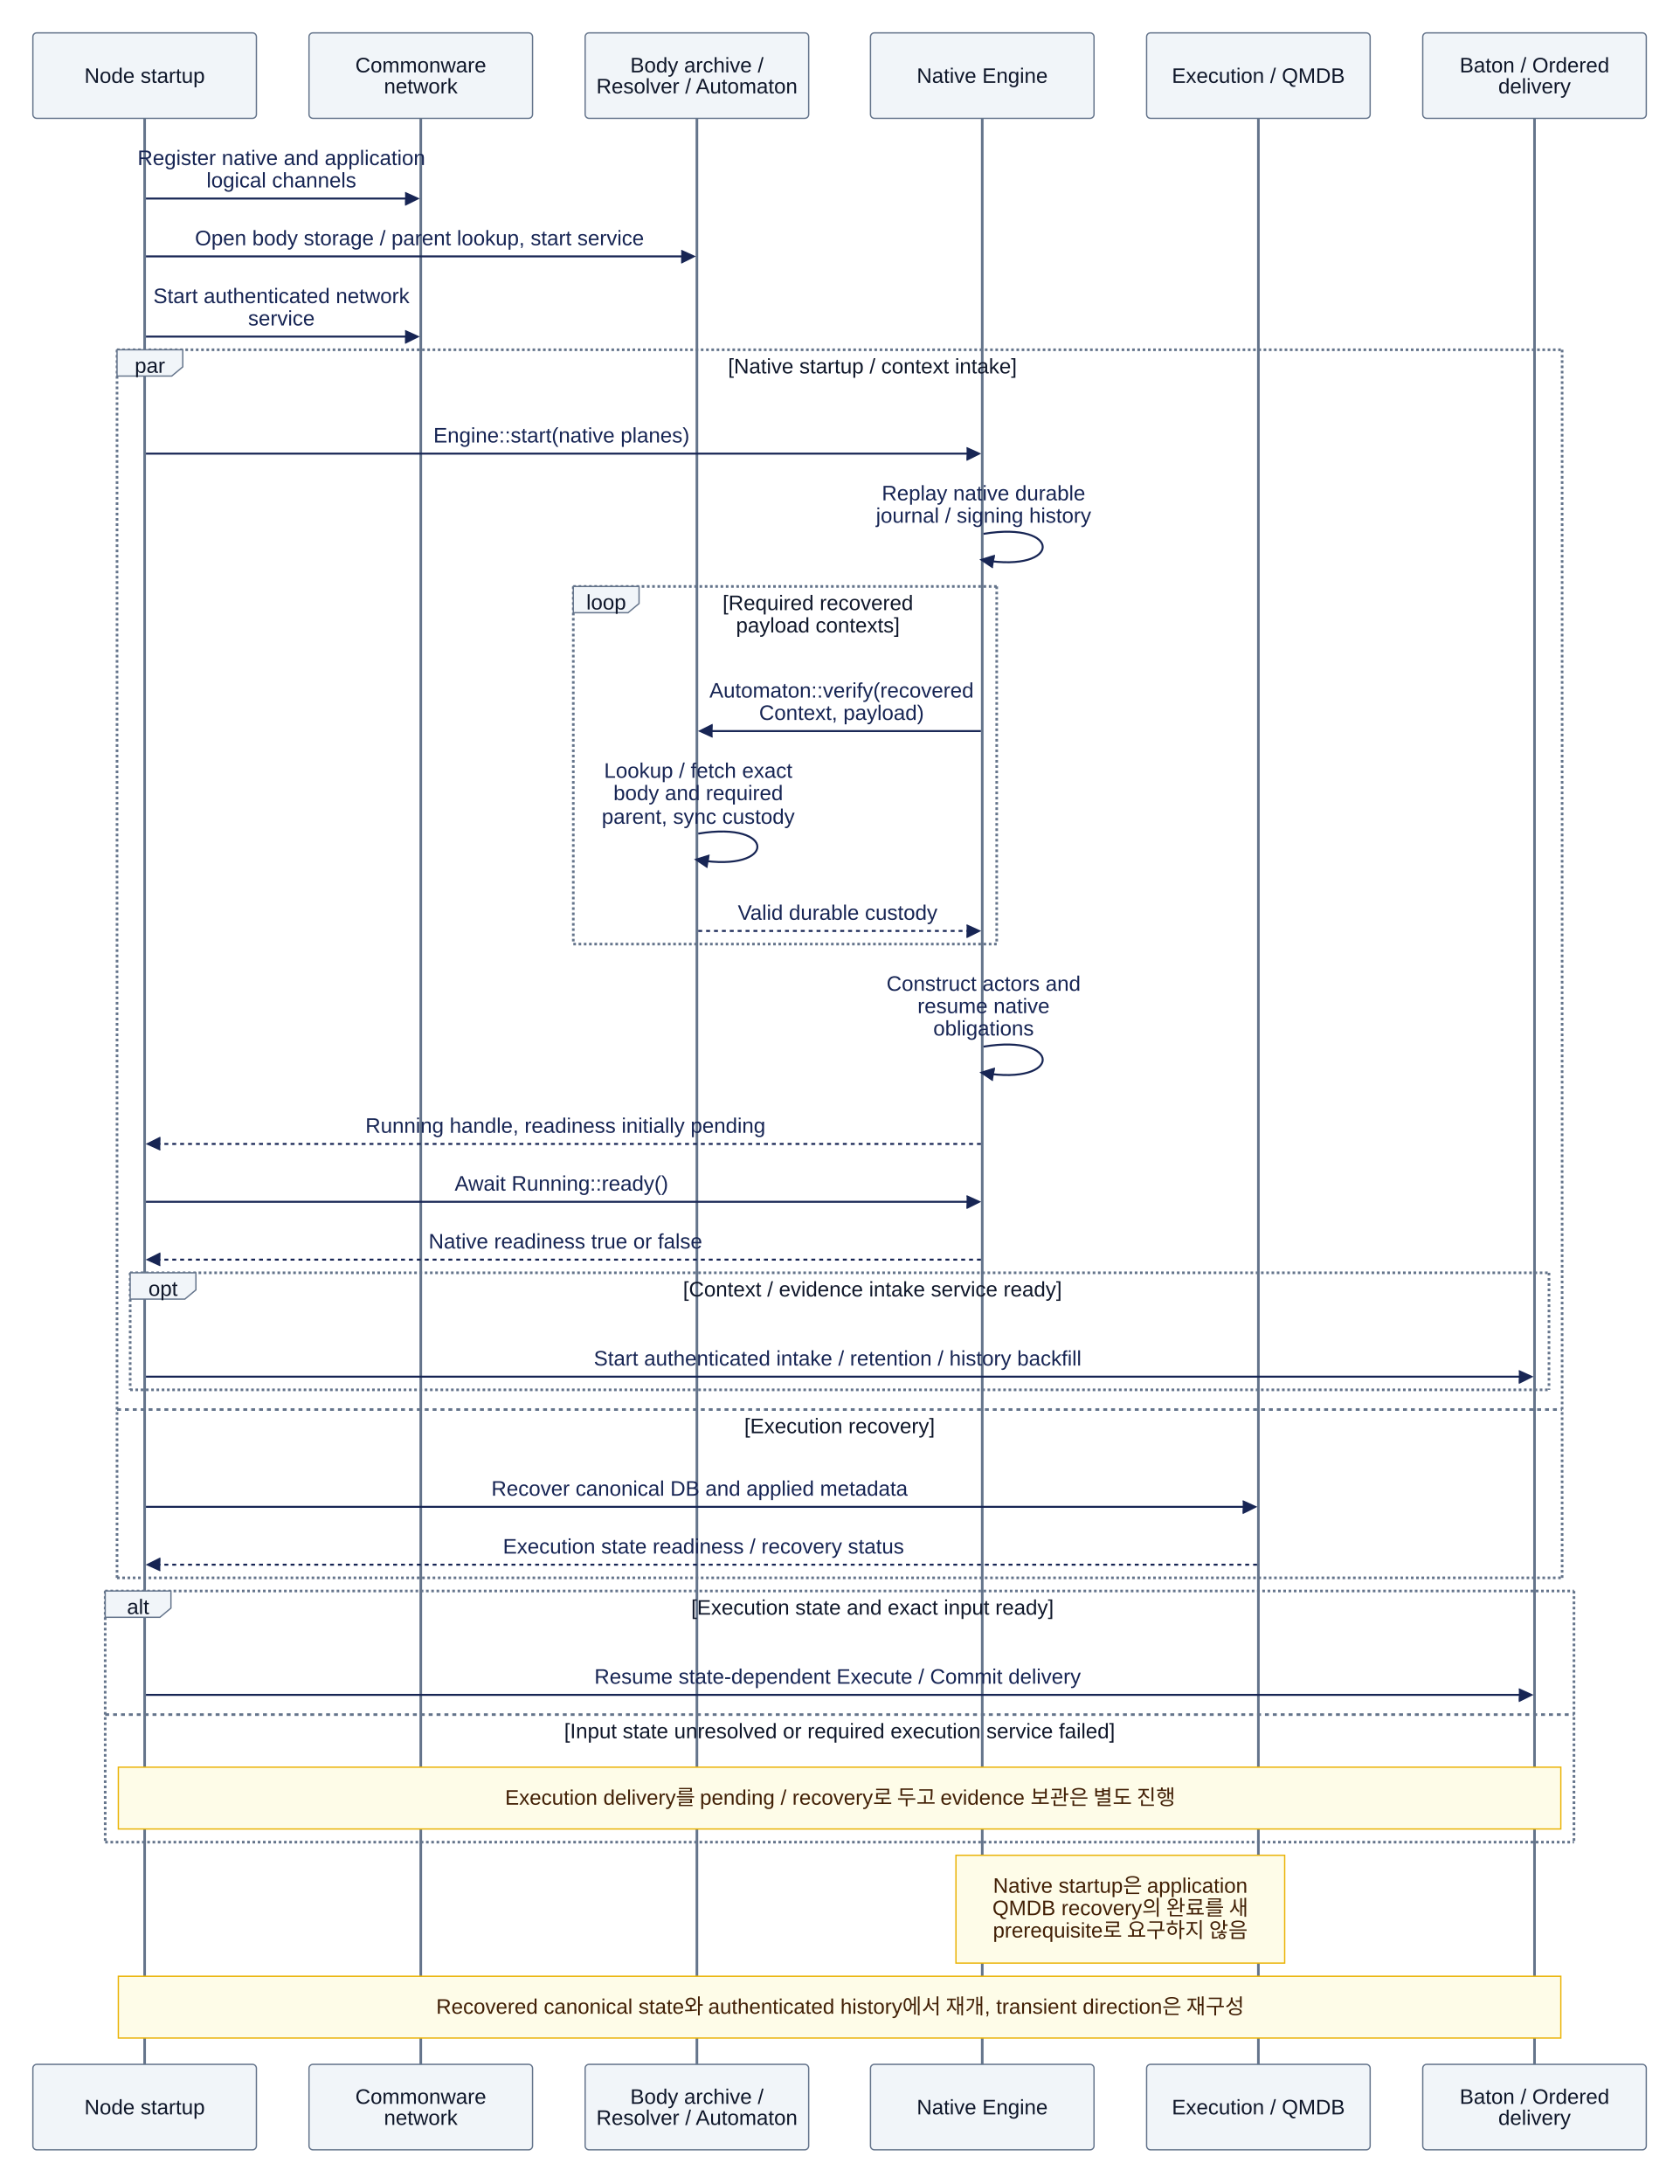
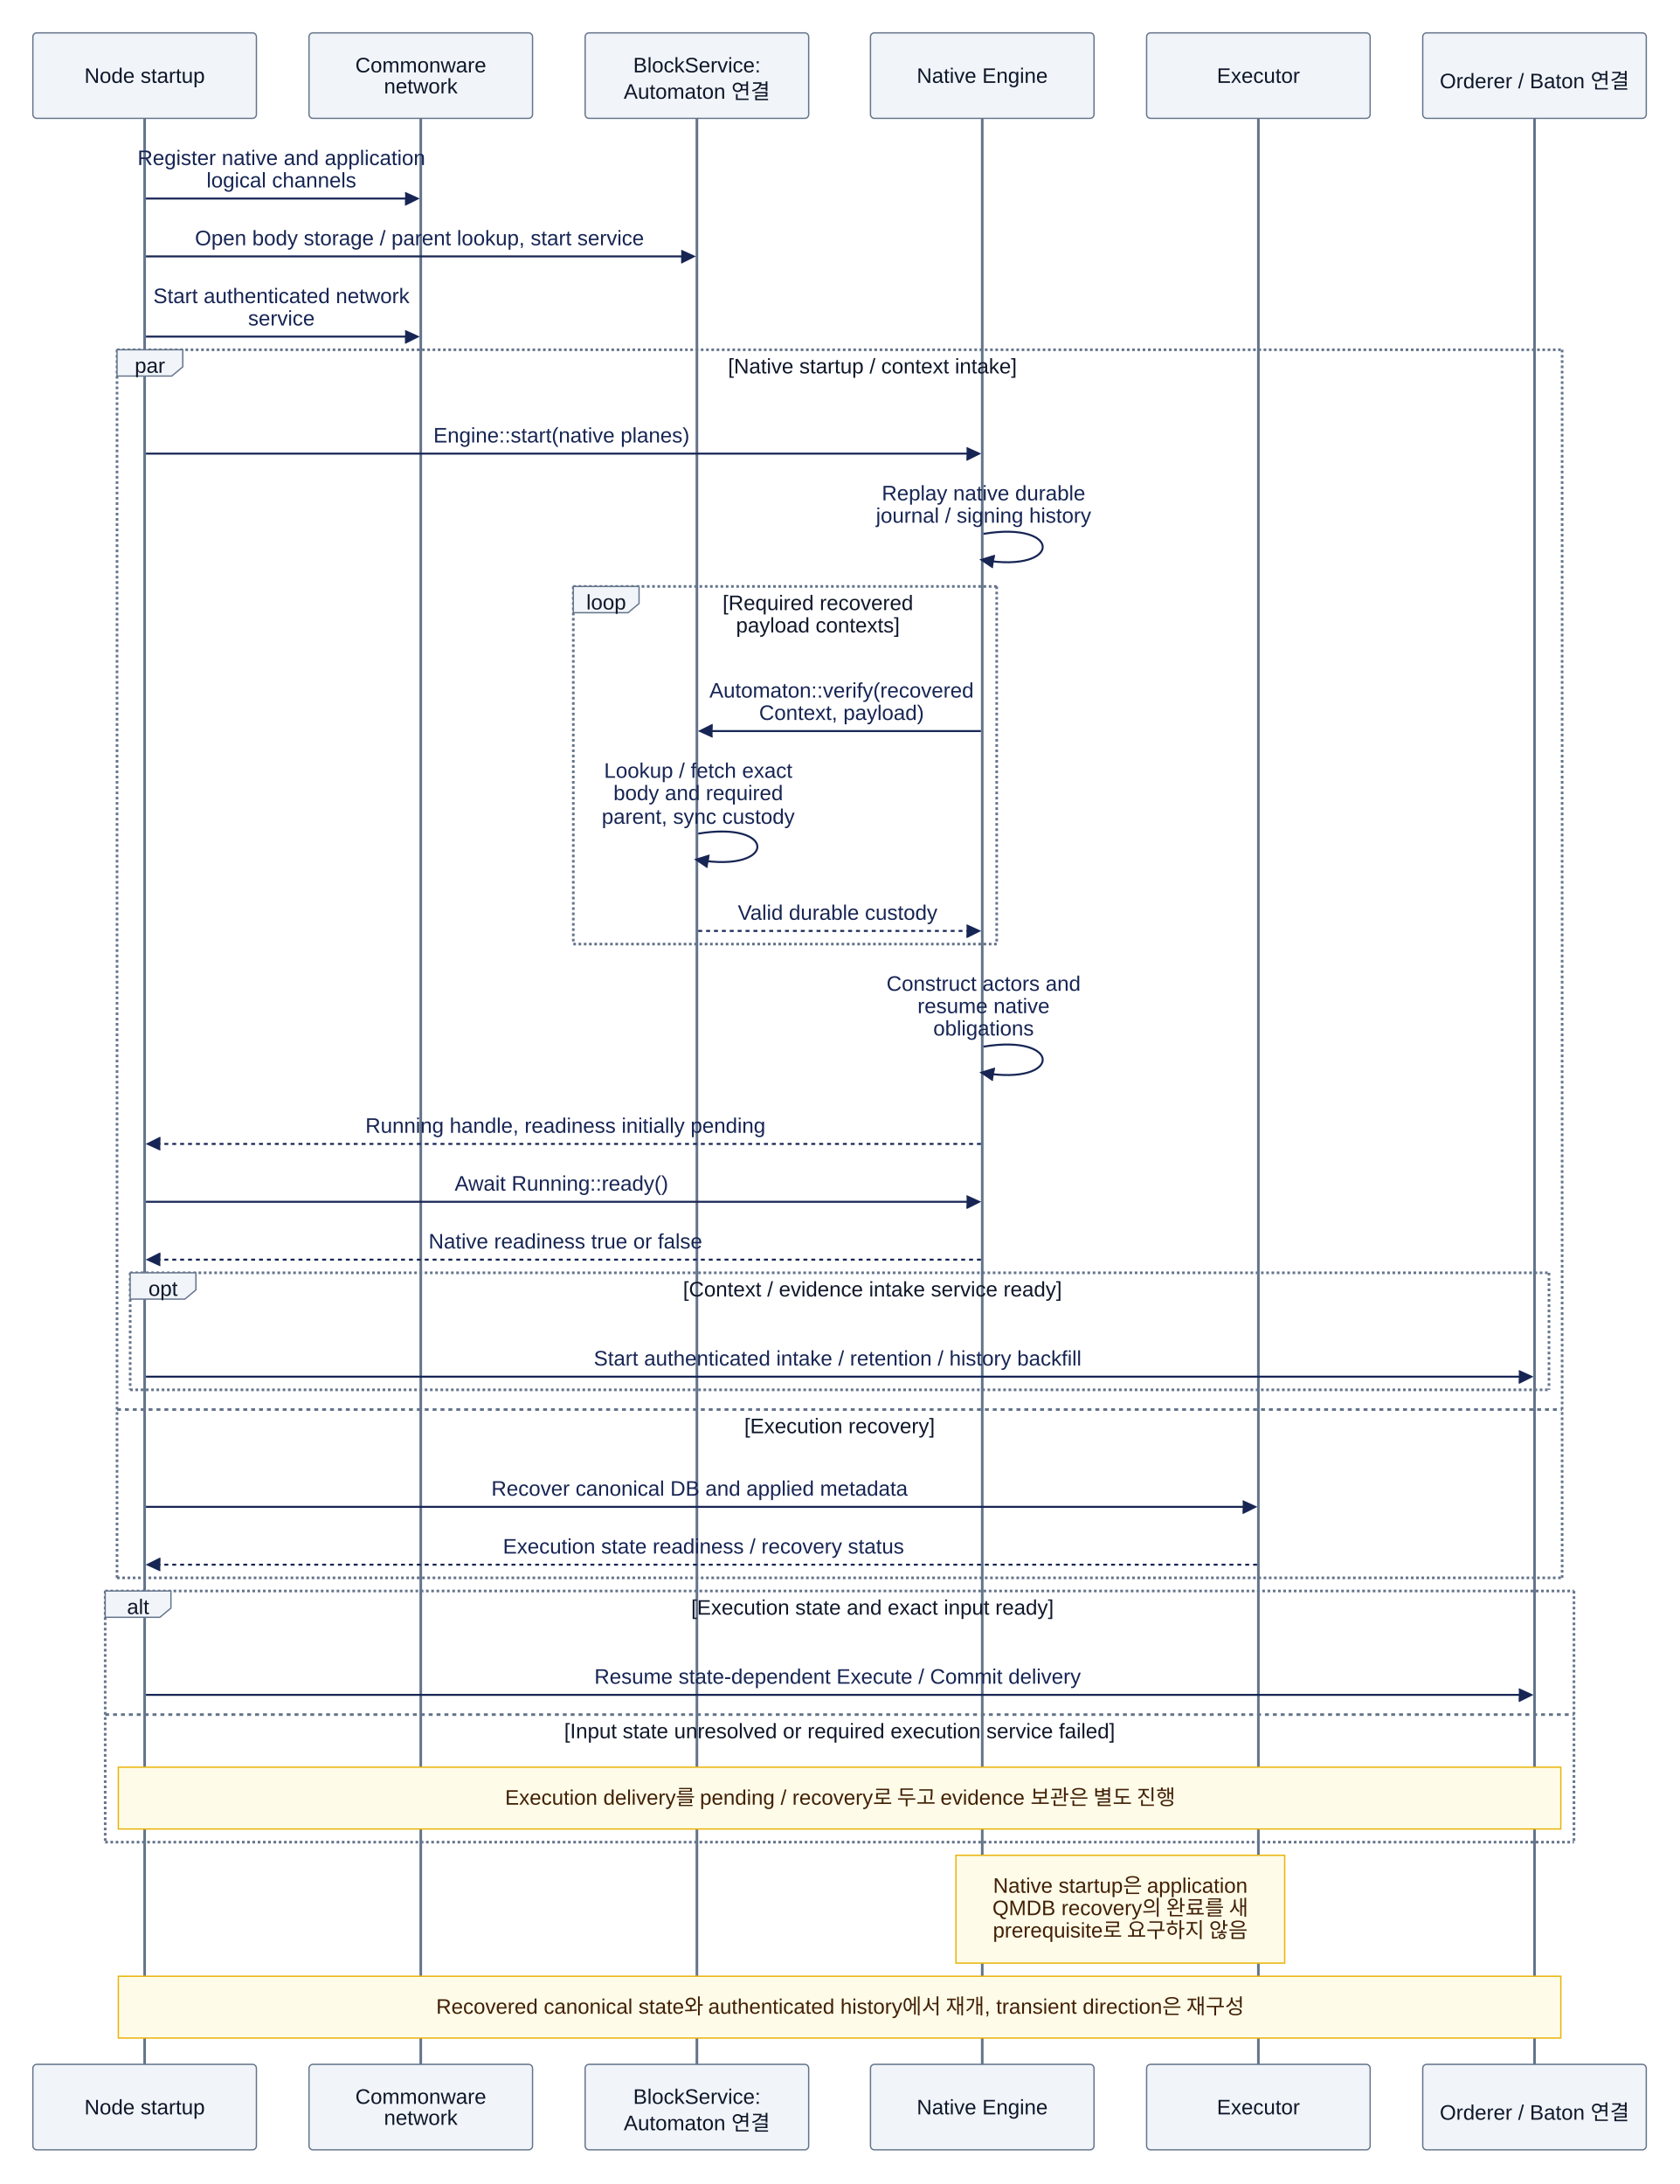
<svg xmlns="http://www.w3.org/2000/svg" id="diagram-13" width="1277" height="1661" viewBox="-25 -25 1277 1661" role="graphics-document document" aria-roledescription="sequence">
  <g>
    <rect x="1057" y="1545" fill="#eaeaea" stroke="#666" width="170" height="65" name="B" rx="3" ry="3" class="actor actor-bottom" />
    <text x="1142" y="1577.5" dominant-baseline="central" alignment-baseline="central" class="actor actor-box" style="text-anchor: middle; font-size: 16px; font-weight: 400; font-family: Arial, &quot;Apple SD Gothic Neo&quot;, sans-serif;">
-       <tspan x="1142" dy="-8">Baton / Ordered</tspan>
-     </text>
-     <text x="1142" y="1577.5" dominant-baseline="central" alignment-baseline="central" class="actor actor-box" style="text-anchor: middle; font-size: 16px; font-weight: 400; font-family: Arial, &quot;Apple SD Gothic Neo&quot;, sans-serif;">
-       <tspan x="1142" dy="8">delivery</tspan>
+       <tspan x="1142" dy="0">Orderer / Baton 연결</tspan>
    </text>
  </g>
  <g>
    <rect x="847" y="1545" fill="#eaeaea" stroke="#666" width="170" height="65" name="E" rx="3" ry="3" class="actor actor-bottom" />
    <text x="932" y="1577.5" dominant-baseline="central" alignment-baseline="central" class="actor actor-box" style="text-anchor: middle; font-size: 16px; font-weight: 400; font-family: Arial, &quot;Apple SD Gothic Neo&quot;, sans-serif;">
-       <tspan x="932" dy="0">Execution / QMDB</tspan>
+       <tspan x="932" dy="0">Executor</tspan>
    </text>
  </g>
  <g>
    <rect x="637" y="1545" fill="#eaeaea" stroke="#666" width="170" height="65" name="N" rx="3" ry="3" class="actor actor-bottom" />
    <text x="722" y="1577.5" dominant-baseline="central" alignment-baseline="central" class="actor actor-box" style="text-anchor: middle; font-size: 16px; font-weight: 400; font-family: Arial, &quot;Apple SD Gothic Neo&quot;, sans-serif;">
      <tspan x="722" dy="0">Native Engine</tspan>
    </text>
  </g>
  <g>
    <rect x="420" y="1545" fill="#eaeaea" stroke="#666" width="170" height="65" name="A" rx="3" ry="3" class="actor actor-bottom" />
    <text x="505" y="1577.5" dominant-baseline="central" alignment-baseline="central" class="actor actor-box" style="text-anchor: middle; font-size: 16px; font-weight: 400; font-family: Arial, &quot;Apple SD Gothic Neo&quot;, sans-serif;">
-       <tspan x="505" dy="-8">Body archive /</tspan>
+       <tspan x="505" dy="-8">BlockService:</tspan>
    </text>
    <text x="505" y="1577.5" dominant-baseline="central" alignment-baseline="central" class="actor actor-box" style="text-anchor: middle; font-size: 16px; font-weight: 400; font-family: Arial, &quot;Apple SD Gothic Neo&quot;, sans-serif;">
-       <tspan x="505" dy="8">Resolver / Automaton</tspan>
+       <tspan x="505" dy="8">Automaton 연결</tspan>
    </text>
  </g>
  <g>
    <rect x="210" y="1545" fill="#eaeaea" stroke="#666" width="170" height="65" name="W" rx="3" ry="3" class="actor actor-bottom" />
    <text x="295" y="1577.5" dominant-baseline="central" alignment-baseline="central" class="actor actor-box" style="text-anchor: middle; font-size: 16px; font-weight: 400; font-family: Arial, &quot;Apple SD Gothic Neo&quot;, sans-serif;">
      <tspan x="295" dy="-8">Commonware</tspan>
    </text>
    <text x="295" y="1577.5" dominant-baseline="central" alignment-baseline="central" class="actor actor-box" style="text-anchor: middle; font-size: 16px; font-weight: 400; font-family: Arial, &quot;Apple SD Gothic Neo&quot;, sans-serif;">
      <tspan x="295" dy="8">network</tspan>
    </text>
  </g>
  <g>
    <rect x="0" y="1545" fill="#eaeaea" stroke="#666" width="170" height="65" name="S" rx="3" ry="3" class="actor actor-bottom" />
    <text x="85" y="1577.5" dominant-baseline="central" alignment-baseline="central" class="actor actor-box" style="text-anchor: middle; font-size: 16px; font-weight: 400; font-family: Arial, &quot;Apple SD Gothic Neo&quot;, sans-serif;">
      <tspan x="85" dy="0">Node startup</tspan>
    </text>
  </g>
  <g>
    <line id="actor59" x1="1142" y1="65" x2="1142" y2="1545" class="actor-line 200" stroke-width="0.5px" stroke="#999" name="B" />
    <g id="root-59">
      <rect x="1057" y="0" fill="#eaeaea" stroke="#666" width="170" height="65" name="B" rx="3" ry="3" class="actor actor-top" />
      <text x="1142" y="32.5" dominant-baseline="central" alignment-baseline="central" class="actor actor-box" style="text-anchor: middle; font-size: 16px; font-weight: 400; font-family: Arial, &quot;Apple SD Gothic Neo&quot;, sans-serif;">
-         <tspan x="1142" dy="-8">Baton / Ordered</tspan>
-       </text>
-       <text x="1142" y="32.5" dominant-baseline="central" alignment-baseline="central" class="actor actor-box" style="text-anchor: middle; font-size: 16px; font-weight: 400; font-family: Arial, &quot;Apple SD Gothic Neo&quot;, sans-serif;">
-         <tspan x="1142" dy="8">delivery</tspan>
+         <tspan x="1142" dy="0">Orderer / Baton 연결</tspan>
      </text>
    </g>
  </g>
  <g>
    <line id="actor58" x1="932" y1="65" x2="932" y2="1545" class="actor-line 200" stroke-width="0.5px" stroke="#999" name="E" />
    <g id="root-58">
      <rect x="847" y="0" fill="#eaeaea" stroke="#666" width="170" height="65" name="E" rx="3" ry="3" class="actor actor-top" />
      <text x="932" y="32.5" dominant-baseline="central" alignment-baseline="central" class="actor actor-box" style="text-anchor: middle; font-size: 16px; font-weight: 400; font-family: Arial, &quot;Apple SD Gothic Neo&quot;, sans-serif;">
-         <tspan x="932" dy="0">Execution / QMDB</tspan>
+         <tspan x="932" dy="0">Executor</tspan>
      </text>
    </g>
  </g>
  <g>
    <line id="actor57" x1="722" y1="65" x2="722" y2="1545" class="actor-line 200" stroke-width="0.5px" stroke="#999" name="N" />
    <g id="root-57">
      <rect x="637" y="0" fill="#eaeaea" stroke="#666" width="170" height="65" name="N" rx="3" ry="3" class="actor actor-top" />
      <text x="722" y="32.5" dominant-baseline="central" alignment-baseline="central" class="actor actor-box" style="text-anchor: middle; font-size: 16px; font-weight: 400; font-family: Arial, &quot;Apple SD Gothic Neo&quot;, sans-serif;">
        <tspan x="722" dy="0">Native Engine</tspan>
      </text>
    </g>
  </g>
  <g>
    <line id="actor56" x1="505" y1="65" x2="505" y2="1545" class="actor-line 200" stroke-width="0.5px" stroke="#999" name="A" />
    <g id="root-56">
      <rect x="420" y="0" fill="#eaeaea" stroke="#666" width="170" height="65" name="A" rx="3" ry="3" class="actor actor-top" />
      <text x="505" y="32.5" dominant-baseline="central" alignment-baseline="central" class="actor actor-box" style="text-anchor: middle; font-size: 16px; font-weight: 400; font-family: Arial, &quot;Apple SD Gothic Neo&quot;, sans-serif;">
-         <tspan x="505" dy="-8">Body archive /</tspan>
+         <tspan x="505" dy="-8">BlockService:</tspan>
      </text>
      <text x="505" y="32.5" dominant-baseline="central" alignment-baseline="central" class="actor actor-box" style="text-anchor: middle; font-size: 16px; font-weight: 400; font-family: Arial, &quot;Apple SD Gothic Neo&quot;, sans-serif;">
-         <tspan x="505" dy="8">Resolver / Automaton</tspan>
+         <tspan x="505" dy="8">Automaton 연결</tspan>
      </text>
    </g>
  </g>
  <g>
    <line id="actor55" x1="295" y1="65" x2="295" y2="1545" class="actor-line 200" stroke-width="0.5px" stroke="#999" name="W" />
    <g id="root-55">
      <rect x="210" y="0" fill="#eaeaea" stroke="#666" width="170" height="65" name="W" rx="3" ry="3" class="actor actor-top" />
      <text x="295" y="32.5" dominant-baseline="central" alignment-baseline="central" class="actor actor-box" style="text-anchor: middle; font-size: 16px; font-weight: 400; font-family: Arial, &quot;Apple SD Gothic Neo&quot;, sans-serif;">
        <tspan x="295" dy="-8">Commonware</tspan>
      </text>
      <text x="295" y="32.5" dominant-baseline="central" alignment-baseline="central" class="actor actor-box" style="text-anchor: middle; font-size: 16px; font-weight: 400; font-family: Arial, &quot;Apple SD Gothic Neo&quot;, sans-serif;">
        <tspan x="295" dy="8">network</tspan>
      </text>
    </g>
  </g>
  <g>
    <line id="actor54" x1="85" y1="65" x2="85" y2="1545" class="actor-line 200" stroke-width="0.5px" stroke="#999" name="S" />
    <g id="root-54">
      <rect x="0" y="0" fill="#eaeaea" stroke="#666" width="170" height="65" name="S" rx="3" ry="3" class="actor actor-top" />
      <text x="85" y="32.5" dominant-baseline="central" alignment-baseline="central" class="actor actor-box" style="text-anchor: middle; font-size: 16px; font-weight: 400; font-family: Arial, &quot;Apple SD Gothic Neo&quot;, sans-serif;">
        <tspan x="85" dy="0">Node startup</tspan>
      </text>
    </g>
  </g>
  <style>#diagram-13{font-family:Arial,Apple SD Gothic Neo,sans-serif;font-size:16px;fill:#172554;}@keyframes edge-animation-frame{from{stroke-dashoffset:0;}}@keyframes dash{to{stroke-dashoffset:0;}}#diagram-13 .edge-animation-slow{stroke-dasharray:9,5!important;stroke-dashoffset:900;animation:dash 50s linear infinite;stroke-linecap:round;}#diagram-13 .edge-animation-fast{stroke-dasharray:9,5!important;stroke-dashoffset:900;animation:dash 20s linear infinite;stroke-linecap:round;}#diagram-13 .error-icon{fill:hsl(45.882, 100%, 100%);}#diagram-13 .error-text{fill:#000000;stroke:#000000;}#diagram-13 .edge-thickness-normal{stroke-width:1px;}#diagram-13 .edge-thickness-thick{stroke-width:3.5px;}#diagram-13 .edge-pattern-solid{stroke-dasharray:0;}#diagram-13 .edge-thickness-invisible{stroke-width:0;fill:none;}#diagram-13 .edge-pattern-dashed{stroke-dasharray:3;}#diagram-13 .edge-pattern-dotted{stroke-dasharray:2;}#diagram-13 .marker{fill:#475569;stroke:#475569;}#diagram-13 .marker.cross{stroke:#475569;}#diagram-13 svg{font-family:Arial,Apple SD Gothic Neo,sans-serif;font-size:16px;}#diagram-13 p{margin:0;}#diagram-13 .actor{stroke:#64748b;fill:#f1f5f9;}#diagram-13 text.actor&gt;tspan{fill:#0f172a;stroke:none;}#diagram-13 .actor-line{stroke:#64748b;}#diagram-13 .innerArc{stroke-width:1.5;stroke-dasharray:none;}#diagram-13 .messageLine0{stroke-width:1.5;stroke-dasharray:none;stroke:#172554;}#diagram-13 .messageLine1{stroke-width:1.5;stroke-dasharray:2,2;stroke:#172554;}#diagram-13 #arrowhead path{fill:#172554;stroke:#172554;}#diagram-13 .sequenceNumber{fill:#b8aa96;}#diagram-13 #sequencenumber{fill:#172554;}#diagram-13 #crosshead path{fill:#172554;stroke:#172554;}#diagram-13 .messageText{fill:#172554;stroke:none;}#diagram-13 .labelBox{stroke:#64748b;fill:#f1f5f9;}#diagram-13 .labelText,#diagram-13 .labelText&gt;tspan{fill:#0f172a;stroke:none;}#diagram-13 .loopText,#diagram-13 .loopText&gt;tspan{fill:#0f172a;stroke:none;}#diagram-13 .loopLine{stroke-width:2px;stroke-dasharray:2,2;stroke:#64748b;fill:#64748b;}#diagram-13 .note{stroke:#eab308;fill:#fefce8;}#diagram-13 .noteText,#diagram-13 .noteText&gt;tspan{fill:#422006;stroke:none;}#diagram-13 .activation0{fill:hsl(105.882, 100%, 96.667%);stroke:hsl(105.882, 100%, 86.667%);}#diagram-13 .activation1{fill:hsl(105.882, 100%, 96.667%);stroke:hsl(105.882, 100%, 86.667%);}#diagram-13 .activation2{fill:hsl(105.882, 100%, 96.667%);stroke:hsl(105.882, 100%, 86.667%);}#diagram-13 .actorPopupMenu{position:absolute;}#diagram-13 .actorPopupMenuPanel{position:absolute;fill:#f1f5f9;box-shadow:0px 8px 16px 0px rgba(0,0,0,0.2);filter:drop-shadow(3px 5px 2px rgb(0 0 0 / 0.4));}#diagram-13 .actor-man line{stroke:#64748b;fill:#f1f5f9;}#diagram-13 .actor-man circle,#diagram-13 line{stroke:#64748b;fill:#f1f5f9;stroke-width:2px;}#diagram-13 :root{--mermaid-font-family:Arial,Apple SD Gothic Neo,sans-serif;}</style>
  <g />
  <defs>
    <symbol id="computer" width="24" height="24">
      <path transform="scale(.5)" d="M2 2v13h20v-13h-20zm18 11h-16v-9h16v9zm-10.228 6l.466-1h3.524l.467 1h-4.457zm14.228 3h-24l2-6h2.104l-1.33 4h18.45l-1.297-4h2.073l2 6zm-5-10h-14v-7h14v7z" />
    </symbol>
  </defs>
  <defs>
    <symbol id="database" fill-rule="evenodd" clip-rule="evenodd">
      <path transform="scale(.5)" d="M12.258.001l.256.004.255.005.253.008.251.01.249.012.247.015.246.016.242.019.241.02.239.023.236.024.233.027.231.028.229.031.225.032.223.034.22.036.217.038.214.04.211.041.208.043.205.045.201.046.198.048.194.05.191.051.187.053.183.054.18.056.175.057.172.059.168.06.163.061.16.063.155.064.15.066.074.033.073.033.071.034.07.034.069.035.068.035.067.035.066.035.064.036.064.036.062.036.06.036.06.037.058.037.058.037.055.038.055.038.053.038.052.038.051.039.05.039.048.039.047.039.045.04.044.04.043.04.041.04.04.041.039.041.037.041.036.041.034.041.033.042.032.042.03.042.029.042.027.042.026.043.024.043.023.043.021.043.02.043.018.044.017.043.015.044.013.044.012.044.011.045.009.044.007.045.006.045.004.045.002.045.001.045v17l-.001.045-.002.045-.004.045-.006.045-.007.045-.009.044-.011.045-.012.044-.013.044-.015.044-.017.043-.018.044-.02.043-.021.043-.023.043-.024.043-.026.043-.027.042-.029.042-.03.042-.032.042-.033.042-.034.041-.036.041-.037.041-.039.041-.04.041-.041.04-.043.04-.044.04-.045.04-.047.039-.048.039-.05.039-.051.039-.052.038-.053.038-.055.038-.055.038-.058.037-.058.037-.06.037-.06.036-.062.036-.064.036-.064.036-.066.035-.067.035-.068.035-.069.035-.07.034-.071.034-.073.033-.074.033-.15.066-.155.064-.16.063-.163.061-.168.06-.172.059-.175.057-.18.056-.183.054-.187.053-.191.051-.194.05-.198.048-.201.046-.205.045-.208.043-.211.041-.214.04-.217.038-.22.036-.223.034-.225.032-.229.031-.231.028-.233.027-.236.024-.239.023-.241.02-.242.019-.246.016-.247.015-.249.012-.251.01-.253.008-.255.005-.256.004-.258.001-.258-.001-.256-.004-.255-.005-.253-.008-.251-.01-.249-.012-.247-.015-.245-.016-.243-.019-.241-.02-.238-.023-.236-.024-.234-.027-.231-.028-.228-.031-.226-.032-.223-.034-.22-.036-.217-.038-.214-.04-.211-.041-.208-.043-.204-.045-.201-.046-.198-.048-.195-.05-.19-.051-.187-.053-.184-.054-.179-.056-.176-.057-.172-.059-.167-.06-.164-.061-.159-.063-.155-.064-.151-.066-.074-.033-.072-.033-.072-.034-.07-.034-.069-.035-.068-.035-.067-.035-.066-.035-.064-.036-.063-.036-.062-.036-.061-.036-.06-.037-.058-.037-.057-.037-.056-.038-.055-.038-.053-.038-.052-.038-.051-.039-.049-.039-.049-.039-.046-.039-.046-.04-.044-.04-.043-.04-.041-.04-.04-.041-.039-.041-.037-.041-.036-.041-.034-.041-.033-.042-.032-.042-.03-.042-.029-.042-.027-.042-.026-.043-.024-.043-.023-.043-.021-.043-.02-.043-.018-.044-.017-.043-.015-.044-.013-.044-.012-.044-.011-.045-.009-.044-.007-.045-.006-.045-.004-.045-.002-.045-.001-.045v-17l.001-.045.002-.045.004-.045.006-.045.007-.045.009-.044.011-.045.012-.044.013-.044.015-.044.017-.043.018-.044.02-.043.021-.043.023-.043.024-.043.026-.043.027-.042.029-.042.03-.042.032-.042.033-.042.034-.041.036-.041.037-.041.039-.041.04-.041.041-.04.043-.04.044-.04.046-.04.046-.039.049-.039.049-.039.051-.039.052-.038.053-.038.055-.038.056-.038.057-.037.058-.037.06-.037.061-.036.062-.036.063-.036.064-.036.066-.035.067-.035.068-.035.069-.035.07-.034.072-.034.072-.033.074-.033.151-.066.155-.064.159-.063.164-.061.167-.06.172-.059.176-.057.179-.056.184-.054.187-.053.19-.051.195-.05.198-.048.201-.046.204-.045.208-.043.211-.041.214-.04.217-.038.22-.036.223-.034.226-.032.228-.031.231-.028.234-.027.236-.024.238-.023.241-.02.243-.019.245-.016.247-.015.249-.012.251-.01.253-.008.255-.005.256-.004.258-.001.258.001zm-9.258 20.499v.01l.001.021.003.021.004.022.005.021.006.022.007.022.009.023.01.022.011.023.012.023.013.023.015.023.016.024.017.023.018.024.019.024.021.024.022.025.023.024.024.025.052.049.056.05.061.051.066.051.07.051.075.051.079.052.084.052.088.052.092.052.097.052.102.051.105.052.11.052.114.051.119.051.123.051.127.05.131.05.135.05.139.048.144.049.147.047.152.047.155.047.16.045.163.045.167.043.171.043.176.041.178.041.183.039.187.039.19.037.194.035.197.035.202.033.204.031.209.03.212.029.216.027.219.025.222.024.226.021.23.02.233.018.236.016.24.015.243.012.246.01.249.008.253.005.256.004.259.001.26-.001.257-.004.254-.005.25-.008.247-.011.244-.012.241-.014.237-.016.233-.018.231-.021.226-.021.224-.024.22-.026.216-.027.212-.028.21-.031.205-.031.202-.034.198-.034.194-.036.191-.037.187-.039.183-.04.179-.04.175-.042.172-.043.168-.044.163-.045.16-.046.155-.046.152-.047.148-.048.143-.049.139-.049.136-.05.131-.05.126-.05.123-.051.118-.052.114-.051.11-.052.106-.052.101-.052.096-.052.092-.052.088-.053.083-.051.079-.052.074-.052.07-.051.065-.051.06-.051.056-.05.051-.05.023-.024.023-.025.021-.024.02-.024.019-.024.018-.024.017-.024.015-.023.014-.024.013-.023.012-.023.01-.023.01-.022.008-.022.006-.022.006-.022.004-.022.004-.021.001-.021.001-.021v-4.127l-.077.055-.08.053-.083.054-.085.053-.087.052-.09.052-.093.051-.095.05-.097.05-.1.049-.102.049-.105.048-.106.047-.109.047-.111.046-.114.045-.115.045-.118.044-.12.043-.122.042-.124.042-.126.041-.128.04-.13.04-.132.038-.134.038-.135.037-.138.037-.139.035-.142.035-.143.034-.144.033-.147.032-.148.031-.15.03-.151.03-.153.029-.154.027-.156.027-.158.026-.159.025-.161.024-.162.023-.163.022-.165.021-.166.02-.167.019-.169.018-.169.017-.171.016-.173.015-.173.014-.175.013-.175.012-.177.011-.178.01-.179.008-.179.008-.181.006-.182.005-.182.004-.184.003-.184.002h-.37l-.184-.002-.184-.003-.182-.004-.182-.005-.181-.006-.179-.008-.179-.008-.178-.01-.176-.011-.176-.012-.175-.013-.173-.014-.172-.015-.171-.016-.17-.017-.169-.018-.167-.019-.166-.02-.165-.021-.163-.022-.162-.023-.161-.024-.159-.025-.157-.026-.156-.027-.155-.027-.153-.029-.151-.03-.15-.03-.148-.031-.146-.032-.145-.033-.143-.034-.141-.035-.14-.035-.137-.037-.136-.037-.134-.038-.132-.038-.13-.04-.128-.04-.126-.041-.124-.042-.122-.042-.12-.044-.117-.043-.116-.045-.113-.045-.112-.046-.109-.047-.106-.047-.105-.048-.102-.049-.1-.049-.097-.05-.095-.05-.093-.052-.09-.051-.087-.052-.085-.053-.083-.054-.08-.054-.077-.054v4.127zm0-5.654v.011l.001.021.003.021.004.021.005.022.006.022.007.022.009.022.01.022.011.023.012.023.013.023.015.024.016.023.017.024.018.024.019.024.021.024.022.024.023.025.024.024.052.05.056.05.061.05.066.051.07.051.075.052.079.051.084.052.088.052.092.052.097.052.102.052.105.052.11.051.114.051.119.052.123.05.127.051.131.05.135.049.139.049.144.048.147.048.152.047.155.046.16.045.163.045.167.044.171.042.176.042.178.04.183.04.187.038.19.037.194.036.197.034.202.033.204.032.209.03.212.028.216.027.219.025.222.024.226.022.23.02.233.018.236.016.24.014.243.012.246.01.249.008.253.006.256.003.259.001.26-.001.257-.003.254-.006.25-.008.247-.01.244-.012.241-.015.237-.016.233-.018.231-.02.226-.022.224-.024.22-.025.216-.027.212-.029.21-.03.205-.032.202-.033.198-.035.194-.036.191-.037.187-.039.183-.039.179-.041.175-.042.172-.043.168-.044.163-.045.16-.045.155-.047.152-.047.148-.048.143-.048.139-.05.136-.049.131-.05.126-.051.123-.051.118-.051.114-.052.11-.052.106-.052.101-.052.096-.052.092-.052.088-.052.083-.052.079-.052.074-.051.07-.052.065-.051.06-.05.056-.051.051-.049.023-.025.023-.024.021-.025.02-.024.019-.024.018-.024.017-.024.015-.023.014-.023.013-.024.012-.022.01-.023.01-.023.008-.022.006-.022.006-.022.004-.021.004-.022.001-.021.001-.021v-4.139l-.077.054-.08.054-.083.054-.085.052-.087.053-.09.051-.093.051-.095.051-.097.05-.1.049-.102.049-.105.048-.106.047-.109.047-.111.046-.114.045-.115.044-.118.044-.12.044-.122.042-.124.042-.126.041-.128.04-.13.039-.132.039-.134.038-.135.037-.138.036-.139.036-.142.035-.143.033-.144.033-.147.033-.148.031-.15.03-.151.03-.153.028-.154.028-.156.027-.158.026-.159.025-.161.024-.162.023-.163.022-.165.021-.166.02-.167.019-.169.018-.169.017-.171.016-.173.015-.173.014-.175.013-.175.012-.177.011-.178.009-.179.009-.179.007-.181.007-.182.005-.182.004-.184.003-.184.002h-.37l-.184-.002-.184-.003-.182-.004-.182-.005-.181-.007-.179-.007-.179-.009-.178-.009-.176-.011-.176-.012-.175-.013-.173-.014-.172-.015-.171-.016-.17-.017-.169-.018-.167-.019-.166-.02-.165-.021-.163-.022-.162-.023-.161-.024-.159-.025-.157-.026-.156-.027-.155-.028-.153-.028-.151-.03-.15-.03-.148-.031-.146-.033-.145-.033-.143-.033-.141-.035-.14-.036-.137-.036-.136-.037-.134-.038-.132-.039-.13-.039-.128-.04-.126-.041-.124-.042-.122-.043-.12-.043-.117-.044-.116-.044-.113-.046-.112-.046-.109-.046-.106-.047-.105-.048-.102-.049-.1-.049-.097-.05-.095-.051-.093-.051-.09-.051-.087-.053-.085-.052-.083-.054-.08-.054-.077-.054v4.139zm0-5.666v.011l.001.02.003.022.004.021.005.022.006.021.007.022.009.023.01.022.011.023.012.023.013.023.015.023.016.024.017.024.018.023.019.024.021.025.022.024.023.024.024.025.052.05.056.05.061.05.066.051.07.051.075.052.079.051.084.052.088.052.092.052.097.052.102.052.105.051.11.052.114.051.119.051.123.051.127.05.131.05.135.05.139.049.144.048.147.048.152.047.155.046.16.045.163.045.167.043.171.043.176.042.178.04.183.04.187.038.19.037.194.036.197.034.202.033.204.032.209.03.212.028.216.027.219.025.222.024.226.021.23.02.233.018.236.017.24.014.243.012.246.01.249.008.253.006.256.003.259.001.26-.001.257-.003.254-.006.25-.008.247-.01.244-.013.241-.014.237-.016.233-.018.231-.02.226-.022.224-.024.22-.025.216-.027.212-.029.21-.03.205-.032.202-.033.198-.035.194-.036.191-.037.187-.039.183-.039.179-.041.175-.042.172-.043.168-.044.163-.045.16-.045.155-.047.152-.047.148-.048.143-.049.139-.049.136-.049.131-.051.126-.05.123-.051.118-.052.114-.051.11-.052.106-.052.101-.052.096-.052.092-.052.088-.052.083-.052.079-.052.074-.052.07-.051.065-.051.06-.051.056-.05.051-.049.023-.025.023-.025.021-.024.02-.024.019-.024.018-.024.017-.024.015-.023.014-.024.013-.023.012-.023.01-.022.01-.023.008-.022.006-.022.006-.022.004-.022.004-.021.001-.021.001-.021v-4.153l-.077.054-.08.054-.083.053-.085.053-.087.053-.09.051-.093.051-.095.051-.097.05-.1.049-.102.048-.105.048-.106.048-.109.046-.111.046-.114.046-.115.044-.118.044-.12.043-.122.043-.124.042-.126.041-.128.04-.13.039-.132.039-.134.038-.135.037-.138.036-.139.036-.142.034-.143.034-.144.033-.147.032-.148.032-.15.03-.151.03-.153.028-.154.028-.156.027-.158.026-.159.024-.161.024-.162.023-.163.023-.165.021-.166.02-.167.019-.169.018-.169.017-.171.016-.173.015-.173.014-.175.013-.175.012-.177.01-.178.01-.179.009-.179.007-.181.006-.182.006-.182.004-.184.003-.184.001-.185.001-.185-.001-.184-.001-.184-.003-.182-.004-.182-.006-.181-.006-.179-.007-.179-.009-.178-.01-.176-.01-.176-.012-.175-.013-.173-.014-.172-.015-.171-.016-.17-.017-.169-.018-.167-.019-.166-.02-.165-.021-.163-.023-.162-.023-.161-.024-.159-.024-.157-.026-.156-.027-.155-.028-.153-.028-.151-.03-.15-.03-.148-.032-.146-.032-.145-.033-.143-.034-.141-.034-.14-.036-.137-.036-.136-.037-.134-.038-.132-.039-.13-.039-.128-.041-.126-.041-.124-.041-.122-.043-.12-.043-.117-.044-.116-.044-.113-.046-.112-.046-.109-.046-.106-.048-.105-.048-.102-.048-.1-.05-.097-.049-.095-.051-.093-.051-.09-.052-.087-.052-.085-.053-.083-.053-.08-.054-.077-.054v4.153zm8.74-8.179l-.257.004-.254.005-.25.008-.247.011-.244.012-.241.014-.237.016-.233.018-.231.021-.226.022-.224.023-.22.026-.216.027-.212.028-.21.031-.205.032-.202.033-.198.034-.194.036-.191.038-.187.038-.183.04-.179.041-.175.042-.172.043-.168.043-.163.045-.16.046-.155.046-.152.048-.148.048-.143.048-.139.049-.136.05-.131.05-.126.051-.123.051-.118.051-.114.052-.11.052-.106.052-.101.052-.096.052-.092.052-.088.052-.083.052-.079.052-.074.051-.07.052-.065.051-.06.05-.056.05-.051.05-.023.025-.023.024-.021.024-.02.025-.019.024-.018.024-.017.023-.015.024-.014.023-.013.023-.012.023-.01.023-.01.022-.008.022-.006.023-.006.021-.004.022-.004.021-.001.021-.001.021.001.021.001.021.004.021.004.022.006.021.006.023.008.022.01.022.01.023.012.023.013.023.014.023.015.024.017.023.018.024.019.024.02.025.021.024.023.024.023.025.051.05.056.05.06.05.065.051.07.052.074.051.079.052.083.052.088.052.092.052.096.052.101.052.106.052.11.052.114.052.118.051.123.051.126.051.131.05.136.05.139.049.143.048.148.048.152.048.155.046.16.046.163.045.168.043.172.043.175.042.179.041.183.04.187.038.191.038.194.036.198.034.202.033.205.032.21.031.212.028.216.027.22.026.224.023.226.022.231.021.233.018.237.016.241.014.244.012.247.011.25.008.254.005.257.004.26.001.26-.001.257-.004.254-.005.25-.008.247-.011.244-.012.241-.014.237-.016.233-.018.231-.021.226-.022.224-.023.22-.026.216-.027.212-.028.21-.031.205-.032.202-.033.198-.034.194-.036.191-.038.187-.038.183-.04.179-.041.175-.042.172-.043.168-.043.163-.045.16-.046.155-.046.152-.048.148-.048.143-.048.139-.049.136-.05.131-.05.126-.051.123-.051.118-.051.114-.052.11-.052.106-.052.101-.052.096-.052.092-.052.088-.052.083-.052.079-.052.074-.051.07-.052.065-.051.06-.05.056-.05.051-.05.023-.025.023-.024.021-.024.02-.025.019-.024.018-.024.017-.023.015-.024.014-.023.013-.023.012-.023.01-.023.01-.022.008-.022.006-.023.006-.021.004-.022.004-.021.001-.021.001-.021-.001-.021-.001-.021-.004-.021-.004-.022-.006-.021-.006-.023-.008-.022-.01-.022-.01-.023-.012-.023-.013-.023-.014-.023-.015-.024-.017-.023-.018-.024-.019-.024-.02-.025-.021-.024-.023-.024-.023-.025-.051-.05-.056-.05-.06-.05-.065-.051-.07-.052-.074-.051-.079-.052-.083-.052-.088-.052-.092-.052-.096-.052-.101-.052-.106-.052-.11-.052-.114-.052-.118-.051-.123-.051-.126-.051-.131-.05-.136-.05-.139-.049-.143-.048-.148-.048-.152-.048-.155-.046-.16-.046-.163-.045-.168-.043-.172-.043-.175-.042-.179-.041-.183-.04-.187-.038-.191-.038-.194-.036-.198-.034-.202-.033-.205-.032-.21-.031-.212-.028-.216-.027-.22-.026-.224-.023-.226-.022-.231-.021-.233-.018-.237-.016-.241-.014-.244-.012-.247-.011-.25-.008-.254-.005-.257-.004-.26-.001-.26.001z" />
    </symbol>
  </defs>
  <defs>
    <symbol id="clock" width="24" height="24">
      <path transform="scale(.5)" d="M12 2c5.514 0 10 4.486 10 10s-4.486 10-10 10-10-4.486-10-10 4.486-10 10-10zm0-2c-6.627 0-12 5.373-12 12s5.373 12 12 12 12-5.373 12-12-5.373-12-12-12zm5.848 12.459c.202.038.202.333.001.372-1.907.361-6.045 1.111-6.547 1.111-.719 0-1.301-.582-1.301-1.301 0-.512.77-5.447 1.125-7.445.034-.192.312-.181.343.014l.985 6.238 5.394 1.011z" />
    </symbol>
  </defs>
  <defs>
    <marker id="arrowhead" refX="7.9" refY="5" markerUnits="userSpaceOnUse" markerWidth="12" markerHeight="12" orient="auto-start-reverse">
      <path d="M -1 0 L 10 5 L 0 10 z" />
    </marker>
  </defs>
  <defs>
    <marker id="crosshead" markerWidth="15" markerHeight="8" orient="auto" refX="4" refY="4.5">
      <path fill="none" stroke="#000000" stroke-width="1pt" d="M 1,2 L 6,7 M 6,2 L 1,7" style="stroke-dasharray: 0, 0;" />
    </marker>
  </defs>
  <defs>
    <marker id="filled-head" refX="15.5" refY="7" markerWidth="20" markerHeight="28" orient="auto">
      <path d="M 18,7 L9,13 L14,7 L9,1 Z" />
    </marker>
  </defs>
  <defs>
    <marker id="sequencenumber" refX="15" refY="15" markerWidth="60" markerHeight="40" orient="auto">
      <circle cx="15" cy="15" r="6" />
    </marker>
  </defs>
  <g>
    <line x1="411" y1="421" x2="733" y2="421" class="loopLine" />
    <line x1="733" y1="421" x2="733" y2="693" class="loopLine" />
    <line x1="411" y1="693" x2="733" y2="693" class="loopLine" />
    <line x1="411" y1="421" x2="411" y2="693" class="loopLine" />
    <polygon points="411,421 461,421 461,434 452.6,441 411,441" class="labelBox" />
    <text x="436" y="434" text-anchor="middle" dominant-baseline="middle" alignment-baseline="middle" class="labelText" style="font-family: Arial, &quot;Apple SD Gothic Neo&quot;, sans-serif; font-size: 16px; font-weight: 400;">loop</text>
    <text x="597" y="439" text-anchor="middle" class="loopText" style="font-family: Arial, &quot;Apple SD Gothic Neo&quot;, sans-serif; font-size: 16px; font-weight: 400;">
      <tspan x="597">[Required recovered</tspan>
    </text>
    <text x="597" y="456" text-anchor="middle" class="loopText" style="font-family: Arial, &quot;Apple SD Gothic Neo&quot;, sans-serif; font-size: 16px; font-weight: 400;">
      <tspan x="597">payload contexts]</tspan>
    </text>
  </g>
  <g>
    <line x1="74" y1="943" x2="1153" y2="943" class="loopLine" />
    <line x1="1153" y1="943" x2="1153" y2="1032" class="loopLine" />
    <line x1="74" y1="1032" x2="1153" y2="1032" class="loopLine" />
    <line x1="74" y1="943" x2="74" y2="1032" class="loopLine" />
    <polygon points="74,943 124,943 124,956 115.6,963 74,963" class="labelBox" />
    <text x="99" y="956" text-anchor="middle" dominant-baseline="middle" alignment-baseline="middle" class="labelText" style="font-family: Arial, &quot;Apple SD Gothic Neo&quot;, sans-serif; font-size: 16px; font-weight: 400;">opt</text>
    <text x="638.5" y="961" text-anchor="middle" class="loopText" style="font-family: Arial, &quot;Apple SD Gothic Neo&quot;, sans-serif; font-size: 16px; font-weight: 400;">
      <tspan x="638.5">[Context / evidence intake service ready]</tspan>
    </text>
  </g>
  <g>
    <line x1="64" y1="241" x2="1163" y2="241" class="loopLine" />
    <line x1="1163" y1="241" x2="1163" y2="1175" class="loopLine" />
    <line x1="64" y1="1175" x2="1163" y2="1175" class="loopLine" />
    <line x1="64" y1="241" x2="64" y2="1175" class="loopLine" />
    <line x1="64" y1="1047" x2="1163" y2="1047" class="loopLine" style="stroke-dasharray: 3, 3;" />
    <polygon points="64,241 114,241 114,254 105.6,261 64,261" class="labelBox" />
    <text x="89" y="254" text-anchor="middle" dominant-baseline="middle" alignment-baseline="middle" class="labelText" style="font-family: Arial, &quot;Apple SD Gothic Neo&quot;, sans-serif; font-size: 16px; font-weight: 400;">par</text>
    <text x="638.5" y="259" text-anchor="middle" class="loopText" style="font-family: Arial, &quot;Apple SD Gothic Neo&quot;, sans-serif; font-size: 16px; font-weight: 400;">
      <tspan x="638.5">[Native startup / context intake]</tspan>
    </text>
    <text x="613.5" y="1065" text-anchor="middle" class="loopText" style="font-family: Arial, &quot;Apple SD Gothic Neo&quot;, sans-serif; font-size: 16px; font-weight: 400;">[Execution recovery]</text>
  </g>
  <g>
    <rect x="65" y="1319" fill="#EDF2AE" stroke="#666" width="1097" height="47" class="note" />
    <text x="614" y="1327" text-anchor="middle" dominant-baseline="middle" alignment-baseline="middle" class="noteText" dy="1em" style="font-family: Arial, &quot;Apple SD Gothic Neo&quot;, sans-serif; font-size: 16px; font-weight: 400;">
      <tspan x="614">Execution delivery를 pending / recovery로 두고 evidence 보관은 별도 진행</tspan>
    </text>
  </g>
  <g>
    <line x1="55" y1="1185" x2="1172" y2="1185" class="loopLine" />
    <line x1="1172" y1="1185" x2="1172" y2="1376" class="loopLine" />
    <line x1="55" y1="1376" x2="1172" y2="1376" class="loopLine" />
    <line x1="55" y1="1185" x2="55" y2="1376" class="loopLine" />
    <line x1="55" y1="1279" x2="1172" y2="1279" class="loopLine" style="stroke-dasharray: 3, 3;" />
    <polygon points="55,1185 105,1185 105,1198 96.6,1205 55,1205" class="labelBox" />
    <text x="80" y="1198" text-anchor="middle" dominant-baseline="middle" alignment-baseline="middle" class="labelText" style="font-family: Arial, &quot;Apple SD Gothic Neo&quot;, sans-serif; font-size: 16px; font-weight: 400;">alt</text>
    <text x="638.5" y="1203" text-anchor="middle" class="loopText" style="font-family: Arial, &quot;Apple SD Gothic Neo&quot;, sans-serif; font-size: 16px; font-weight: 400;">
      <tspan x="638.5">[Execution state and exact input ready]</tspan>
    </text>
    <text x="613.5" y="1297" text-anchor="middle" class="loopText" style="font-family: Arial, &quot;Apple SD Gothic Neo&quot;, sans-serif; font-size: 16px; font-weight: 400;">[Input state unresolved or required execution service failed]</text>
  </g>
  <g>
    <rect x="702" y="1386" fill="#EDF2AE" stroke="#666" width="250" height="82" class="note" />
    <text x="827" y="1394" text-anchor="middle" dominant-baseline="middle" alignment-baseline="middle" class="noteText" dy="1em" style="font-family: Arial, &quot;Apple SD Gothic Neo&quot;, sans-serif; font-size: 16px; font-weight: 400;">
      <tspan x="827">Native startup은 application</tspan>
    </text>
    <text x="827" y="1411" text-anchor="middle" dominant-baseline="middle" alignment-baseline="middle" class="noteText" dy="1em" style="font-family: Arial, &quot;Apple SD Gothic Neo&quot;, sans-serif; font-size: 16px; font-weight: 400;">
      <tspan x="827">QMDB recovery의 완료를 새</tspan>
    </text>
    <text x="827" y="1428" text-anchor="middle" dominant-baseline="middle" alignment-baseline="middle" class="noteText" dy="1em" style="font-family: Arial, &quot;Apple SD Gothic Neo&quot;, sans-serif; font-size: 16px; font-weight: 400;">
      <tspan x="827">prerequisite로 요구하지 않음</tspan>
    </text>
  </g>
  <g>
    <rect x="65" y="1478" fill="#EDF2AE" stroke="#666" width="1097" height="47" class="note" />
    <text x="614" y="1486" text-anchor="middle" dominant-baseline="middle" alignment-baseline="middle" class="noteText" dy="1em" style="font-family: Arial, &quot;Apple SD Gothic Neo&quot;, sans-serif; font-size: 16px; font-weight: 400;">
      <tspan x="614">Recovered canonical state와 authenticated history에서 재개, transient direction은 재구성</tspan>
    </text>
  </g>
  <text x="189" y="80" text-anchor="middle" dominant-baseline="middle" alignment-baseline="middle" class="messageText" dy="1em" style="font-family: Arial, &quot;Apple SD Gothic Neo&quot;, sans-serif; font-size: 16px; font-weight: 400;">Register native and application</text>
  <text x="189" y="97" text-anchor="middle" dominant-baseline="middle" alignment-baseline="middle" class="messageText" dy="1em" style="font-family: Arial, &quot;Apple SD Gothic Neo&quot;, sans-serif; font-size: 16px; font-weight: 400;">logical channels</text>
  <line x1="86" y1="126" x2="291" y2="126" class="messageLine0" stroke-width="2" stroke="none" marker-end="url(#arrowhead)" style="fill: none;" />
  <text x="294" y="141" text-anchor="middle" dominant-baseline="middle" alignment-baseline="middle" class="messageText" dy="1em" style="font-family: Arial, &quot;Apple SD Gothic Neo&quot;, sans-serif; font-size: 16px; font-weight: 400;">Open body storage / parent lookup, start service</text>
  <line x1="86" y1="170" x2="501" y2="170" class="messageLine0" stroke-width="2" stroke="none" marker-end="url(#arrowhead)" style="fill: none;" />
  <text x="189" y="185" text-anchor="middle" dominant-baseline="middle" alignment-baseline="middle" class="messageText" dy="1em" style="font-family: Arial, &quot;Apple SD Gothic Neo&quot;, sans-serif; font-size: 16px; font-weight: 400;">Start authenticated network</text>
  <text x="189" y="202" text-anchor="middle" dominant-baseline="middle" alignment-baseline="middle" class="messageText" dy="1em" style="font-family: Arial, &quot;Apple SD Gothic Neo&quot;, sans-serif; font-size: 16px; font-weight: 400;">service</text>
  <line x1="86" y1="231" x2="291" y2="231" class="messageLine0" stroke-width="2" stroke="none" marker-end="url(#arrowhead)" style="fill: none;" />
  <text x="402" y="291" text-anchor="middle" dominant-baseline="middle" alignment-baseline="middle" class="messageText" dy="1em" style="font-family: Arial, &quot;Apple SD Gothic Neo&quot;, sans-serif; font-size: 16px; font-weight: 400;">Engine::start(native planes)</text>
  <line x1="86" y1="320" x2="718" y2="320" class="messageLine0" stroke-width="2" stroke="none" marker-end="url(#arrowhead)" style="fill: none;" />
  <text x="723" y="335" text-anchor="middle" dominant-baseline="middle" alignment-baseline="middle" class="messageText" dy="1em" style="font-family: Arial, &quot;Apple SD Gothic Neo&quot;, sans-serif; font-size: 16px; font-weight: 400;">Replay native durable</text>
  <text x="723" y="352" text-anchor="middle" dominant-baseline="middle" alignment-baseline="middle" class="messageText" dy="1em" style="font-family: Arial, &quot;Apple SD Gothic Neo&quot;, sans-serif; font-size: 16px; font-weight: 400;">journal / signing history</text>
  <path d="M 723,381 C 783,371 783,411 723,401" class="messageLine0" stroke-width="2" stroke="none" marker-end="url(#arrowhead)" style="fill: none;" />
  <text x="615" y="485" text-anchor="middle" dominant-baseline="middle" alignment-baseline="middle" class="messageText" dy="1em" style="font-family: Arial, &quot;Apple SD Gothic Neo&quot;, sans-serif; font-size: 16px; font-weight: 400;">Automaton::verify(recovered</text>
  <text x="615" y="502" text-anchor="middle" dominant-baseline="middle" alignment-baseline="middle" class="messageText" dy="1em" style="font-family: Arial, &quot;Apple SD Gothic Neo&quot;, sans-serif; font-size: 16px; font-weight: 400;">Context, payload)</text>
  <line x1="721" y1="531" x2="509" y2="531" class="messageLine0" stroke-width="2" stroke="none" marker-end="url(#arrowhead)" style="fill: none;" />
  <text x="506" y="546" text-anchor="middle" dominant-baseline="middle" alignment-baseline="middle" class="messageText" dy="1em" style="font-family: Arial, &quot;Apple SD Gothic Neo&quot;, sans-serif; font-size: 16px; font-weight: 400;">Lookup / fetch exact</text>
  <text x="506" y="563" text-anchor="middle" dominant-baseline="middle" alignment-baseline="middle" class="messageText" dy="1em" style="font-family: Arial, &quot;Apple SD Gothic Neo&quot;, sans-serif; font-size: 16px; font-weight: 400;">body and required</text>
  <text x="506" y="581" text-anchor="middle" dominant-baseline="middle" alignment-baseline="middle" class="messageText" dy="1em" style="font-family: Arial, &quot;Apple SD Gothic Neo&quot;, sans-serif; font-size: 16px; font-weight: 400;">parent, sync custody</text>
  <path d="M 506,609 C 566,599 566,639 506,629" class="messageLine0" stroke-width="2" stroke="none" marker-end="url(#arrowhead)" style="fill: none;" />
  <text x="612" y="654" text-anchor="middle" dominant-baseline="middle" alignment-baseline="middle" class="messageText" dy="1em" style="font-family: Arial, &quot;Apple SD Gothic Neo&quot;, sans-serif; font-size: 16px; font-weight: 400;">Valid durable custody</text>
  <line x1="506" y1="683" x2="718" y2="683" class="messageLine1" stroke-width="2" stroke="none" marker-end="url(#arrowhead)" style="stroke-dasharray: 3, 3; fill: none;" />
  <text x="723" y="708" text-anchor="middle" dominant-baseline="middle" alignment-baseline="middle" class="messageText" dy="1em" style="font-family: Arial, &quot;Apple SD Gothic Neo&quot;, sans-serif; font-size: 16px; font-weight: 400;">Construct actors and</text>
  <text x="723" y="725" text-anchor="middle" dominant-baseline="middle" alignment-baseline="middle" class="messageText" dy="1em" style="font-family: Arial, &quot;Apple SD Gothic Neo&quot;, sans-serif; font-size: 16px; font-weight: 400;">resume native</text>
  <text x="723" y="742" text-anchor="middle" dominant-baseline="middle" alignment-baseline="middle" class="messageText" dy="1em" style="font-family: Arial, &quot;Apple SD Gothic Neo&quot;, sans-serif; font-size: 16px; font-weight: 400;">obligations</text>
  <path d="M 723,771 C 783,761 783,801 723,791" class="messageLine0" stroke-width="2" stroke="none" marker-end="url(#arrowhead)" style="fill: none;" />
  <text x="405" y="816" text-anchor="middle" dominant-baseline="middle" alignment-baseline="middle" class="messageText" dy="1em" style="font-family: Arial, &quot;Apple SD Gothic Neo&quot;, sans-serif; font-size: 16px; font-weight: 400;">Running handle, readiness initially pending</text>
  <line x1="721" y1="845" x2="89" y2="845" class="messageLine1" stroke-width="2" stroke="none" marker-end="url(#arrowhead)" style="stroke-dasharray: 3, 3; fill: none;" />
  <text x="402" y="860" text-anchor="middle" dominant-baseline="middle" alignment-baseline="middle" class="messageText" dy="1em" style="font-family: Arial, &quot;Apple SD Gothic Neo&quot;, sans-serif; font-size: 16px; font-weight: 400;">Await Running::ready()</text>
  <line x1="86" y1="889" x2="718" y2="889" class="messageLine0" stroke-width="2" stroke="none" marker-end="url(#arrowhead)" style="fill: none;" />
  <text x="405" y="904" text-anchor="middle" dominant-baseline="middle" alignment-baseline="middle" class="messageText" dy="1em" style="font-family: Arial, &quot;Apple SD Gothic Neo&quot;, sans-serif; font-size: 16px; font-weight: 400;">Native readiness true or false</text>
  <line x1="721" y1="933" x2="89" y2="933" class="messageLine1" stroke-width="2" stroke="none" marker-end="url(#arrowhead)" style="stroke-dasharray: 3, 3; fill: none;" />
  <text x="612" y="993" text-anchor="middle" dominant-baseline="middle" alignment-baseline="middle" class="messageText" dy="1em" style="font-family: Arial, &quot;Apple SD Gothic Neo&quot;, sans-serif; font-size: 16px; font-weight: 400;">Start authenticated intake / retention / history backfill</text>
  <line x1="86" y1="1022" x2="1138" y2="1022" class="messageLine0" stroke-width="2" stroke="none" marker-end="url(#arrowhead)" style="fill: none;" />
  <text x="507" y="1092" text-anchor="middle" dominant-baseline="middle" alignment-baseline="middle" class="messageText" dy="1em" style="font-family: Arial, &quot;Apple SD Gothic Neo&quot;, sans-serif; font-size: 16px; font-weight: 400;">Recover canonical DB and applied metadata</text>
  <line x1="86" y1="1121" x2="928" y2="1121" class="messageLine0" stroke-width="2" stroke="none" marker-end="url(#arrowhead)" style="fill: none;" />
  <text x="510" y="1136" text-anchor="middle" dominant-baseline="middle" alignment-baseline="middle" class="messageText" dy="1em" style="font-family: Arial, &quot;Apple SD Gothic Neo&quot;, sans-serif; font-size: 16px; font-weight: 400;">Execution state readiness / recovery status</text>
  <line x1="931" y1="1165" x2="89" y2="1165" class="messageLine1" stroke-width="2" stroke="none" marker-end="url(#arrowhead)" style="stroke-dasharray: 3, 3; fill: none;" />
  <text x="612" y="1235" text-anchor="middle" dominant-baseline="middle" alignment-baseline="middle" class="messageText" dy="1em" style="font-family: Arial, &quot;Apple SD Gothic Neo&quot;, sans-serif; font-size: 16px; font-weight: 400;">Resume state-dependent Execute / Commit delivery</text>
  <line x1="86" y1="1264" x2="1138" y2="1264" class="messageLine0" stroke-width="2" stroke="none" marker-end="url(#arrowhead)" style="fill: none;" />
</svg>
